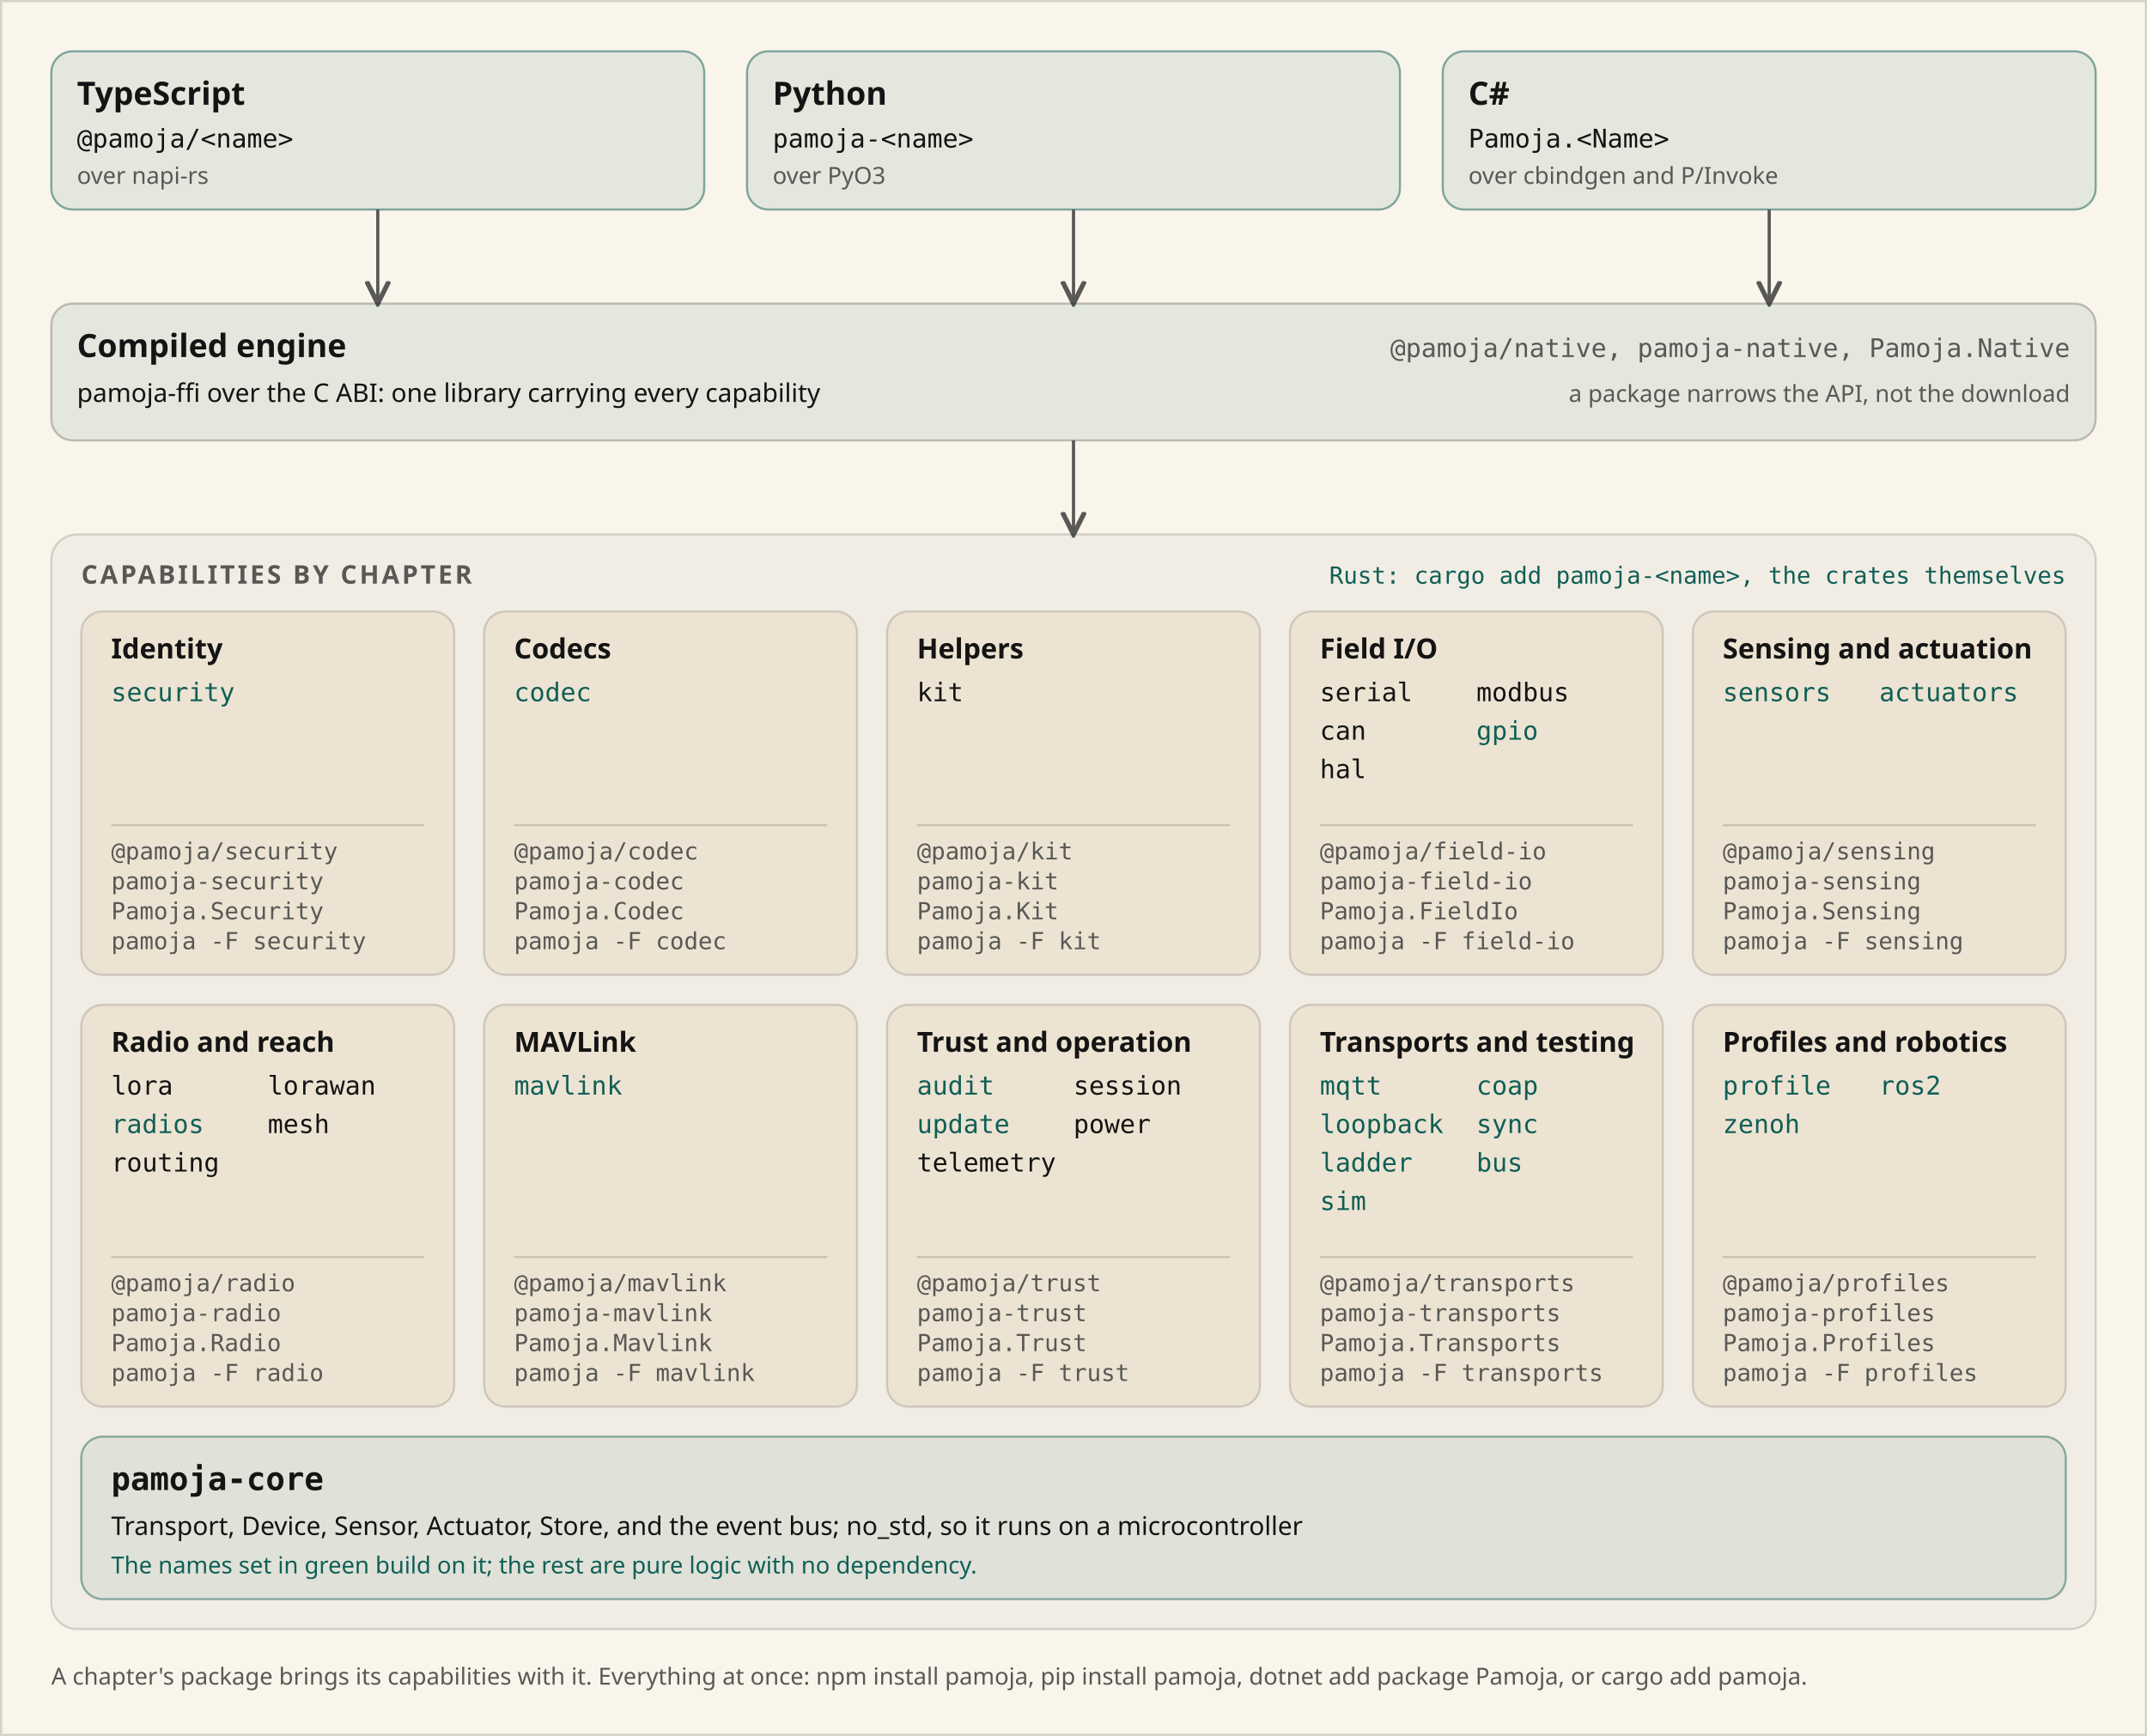
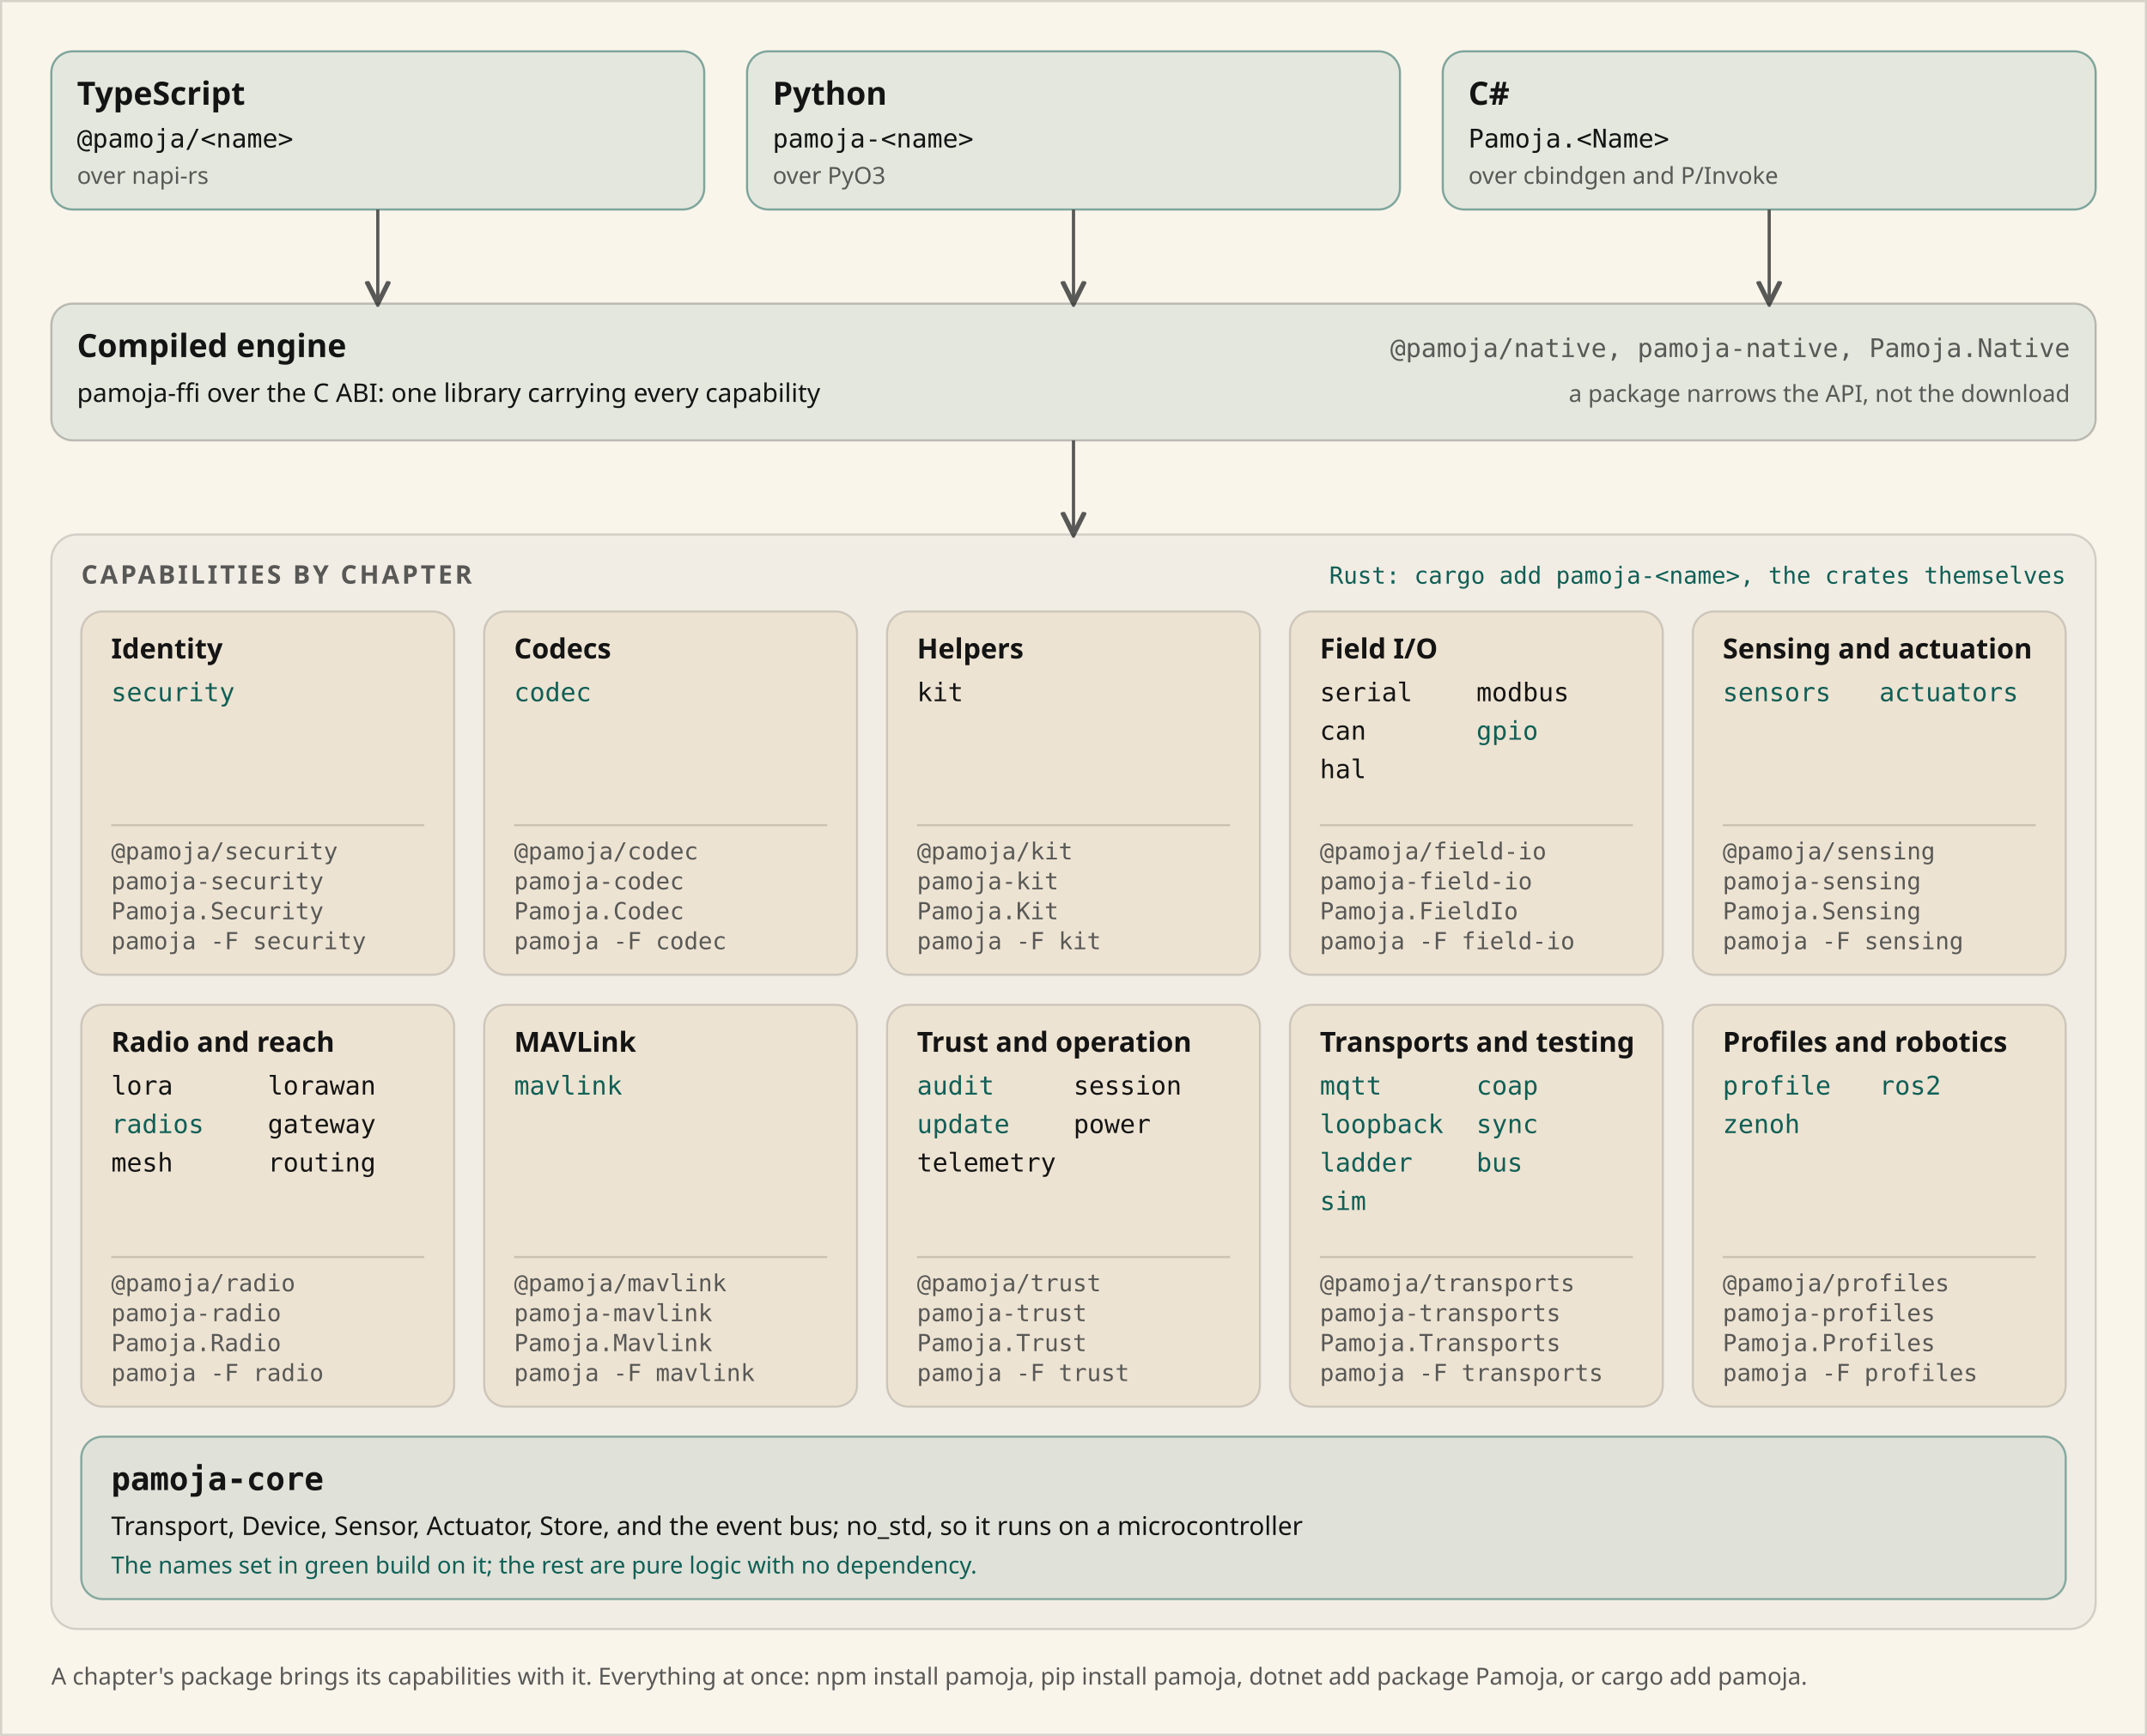
<svg xmlns="http://www.w3.org/2000/svg" width="1004" height="812" viewBox="0 0 1004 812" role="img" aria-labelledby="title">
  <defs>
    <marker id="head" viewBox="0 0 8 8" refX="7" refY="4" markerWidth="8" markerHeight="8" orient="auto">
      <path d="M0,0.5 L7,4 L0,7.5" fill="none" stroke="#585856" stroke-width="1.5" />
    </marker>
  </defs>
  <rect width="1004" height="812" fill="#faf5eb" />
  <rect x="0.5" y="0.5" width="1003" height="811" fill="none" stroke="rgba(20, 20, 20, 0.16)" stroke-width="1" />
  <rect x="24" y="24" width="305.333" height="74" rx="10" fill="rgba(15, 95, 86, 0.09)" stroke="rgba(15, 95, 86, 0.5)" />
  <text x="36" y="49" font-family="Archivo, 'Segoe UI', system-ui, -apple-system, sans-serif" font-size="15" font-weight="600" fill="#141414">TypeScript</text>
  <text x="36" y="69" font-family="'JetBrains Mono', Consolas, Menlo, monospace" font-size="12" font-weight="400" fill="#141414">@pamoja/&lt;name&gt;</text>
  <text x="36" y="86" font-family="Archivo, 'Segoe UI', system-ui, -apple-system, sans-serif" font-size="11" font-weight="400" fill="#585856">over napi-rs</text>
  <line x1="176.667" y1="98" x2="176.667" y2="142" stroke="#585856" stroke-width="1.5" marker-end="url(#head)" />
  <rect x="349.333" y="24" width="305.333" height="74" rx="10" fill="rgba(15, 95, 86, 0.09)" stroke="rgba(15, 95, 86, 0.5)" />
  <text x="361.333" y="49" font-family="Archivo, 'Segoe UI', system-ui, -apple-system, sans-serif" font-size="15" font-weight="600" fill="#141414">Python</text>
  <text x="361.333" y="69" font-family="'JetBrains Mono', Consolas, Menlo, monospace" font-size="12" font-weight="400" fill="#141414">pamoja-&lt;name&gt;</text>
  <text x="361.333" y="86" font-family="Archivo, 'Segoe UI', system-ui, -apple-system, sans-serif" font-size="11" font-weight="400" fill="#585856">over PyO3</text>
  <line x1="502" y1="98" x2="502" y2="142" stroke="#585856" stroke-width="1.5" marker-end="url(#head)" />
  <rect x="674.667" y="24" width="305.333" height="74" rx="10" fill="rgba(15, 95, 86, 0.09)" stroke="rgba(15, 95, 86, 0.5)" />
  <text x="686.667" y="49" font-family="Archivo, 'Segoe UI', system-ui, -apple-system, sans-serif" font-size="15" font-weight="600" fill="#141414">C#</text>
  <text x="686.667" y="69" font-family="'JetBrains Mono', Consolas, Menlo, monospace" font-size="12" font-weight="400" fill="#141414">Pamoja.&lt;Name&gt;</text>
  <text x="686.667" y="86" font-family="Archivo, 'Segoe UI', system-ui, -apple-system, sans-serif" font-size="11" font-weight="400" fill="#585856">over cbindgen and P/Invoke</text>
  <line x1="827.333" y1="98" x2="827.333" y2="142" stroke="#585856" stroke-width="1.5" marker-end="url(#head)" />
  <rect x="24" y="142" width="956" height="64" rx="10" fill="rgba(15, 95, 86, 0.09)" stroke="rgba(20, 20, 20, 0.24)" />
  <text x="36" y="167" font-family="Archivo, 'Segoe UI', system-ui, -apple-system, sans-serif" font-size="15" font-weight="600" fill="#141414">Compiled engine</text>
  <text x="36" y="188" font-family="Archivo, 'Segoe UI', system-ui, -apple-system, sans-serif" font-size="12" font-weight="400" fill="#141414">pamoja-ffi over the C ABI: one library carrying every capability</text>
  <text x="968" y="167" font-family="'JetBrains Mono', Consolas, Menlo, monospace" font-size="12" font-weight="400" fill="#585856" text-anchor="end">@pamoja/native, pamoja-native, Pamoja.Native</text>
  <text x="968" y="188" font-family="Archivo, 'Segoe UI', system-ui, -apple-system, sans-serif" font-size="11" font-weight="400" fill="#585856" text-anchor="end">a package narrows the API, not the download</text>
  <line x1="502" y1="206" x2="502" y2="250" stroke="#585856" stroke-width="1.5" marker-end="url(#head)" />
  <rect x="24" y="250" width="956" height="512" rx="12" fill="rgba(20, 20, 20, 0.035)" stroke="rgba(20, 20, 20, 0.16)" />
  <text x="38" y="273" font-family="Archivo, 'Segoe UI', system-ui, -apple-system, sans-serif" font-size="12" font-weight="600" fill="#585856" letter-spacing="1.2">CAPABILITIES BY CHAPTER</text>
  <text x="966" y="273" font-family="'JetBrains Mono', Consolas, Menlo, monospace" font-size="11" font-weight="500" fill="#0f5f56" text-anchor="end">Rust: cargo add pamoja-&lt;name&gt;, the crates themselves</text>
  <rect x="38" y="286" width="174.4" height="170" rx="10" fill="#ede3d2" stroke="rgba(20, 20, 20, 0.16)" />
  <text x="52" y="308" font-family="Archivo, 'Segoe UI', system-ui, -apple-system, sans-serif" font-size="13" font-weight="600" fill="#141414">Identity</text>
  <text x="52" y="328" font-family="'JetBrains Mono', Consolas, Menlo, monospace" font-size="12" font-weight="500" fill="#0f5f56">security</text>
  <line x1="52" y1="386" x2="198.4" y2="386" stroke="rgba(20, 20, 20, 0.16)" />
  <text x="52" y="402" font-family="'JetBrains Mono', Consolas, Menlo, monospace" font-size="11" font-weight="400" fill="#585856">@pamoja/security</text>
  <text x="52" y="416" font-family="'JetBrains Mono', Consolas, Menlo, monospace" font-size="11" font-weight="400" fill="#585856">pamoja-security</text>
  <text x="52" y="430" font-family="'JetBrains Mono', Consolas, Menlo, monospace" font-size="11" font-weight="400" fill="#585856">Pamoja.Security</text>
  <text x="52" y="444" font-family="'JetBrains Mono', Consolas, Menlo, monospace" font-size="11" font-weight="400" fill="#585856">pamoja -F security</text>
  <rect x="226.4" y="286" width="174.4" height="170" rx="10" fill="#ede3d2" stroke="rgba(20, 20, 20, 0.16)" />
  <text x="240.4" y="308" font-family="Archivo, 'Segoe UI', system-ui, -apple-system, sans-serif" font-size="13" font-weight="600" fill="#141414">Codecs</text>
  <text x="240.4" y="328" font-family="'JetBrains Mono', Consolas, Menlo, monospace" font-size="12" font-weight="500" fill="#0f5f56">codec</text>
  <line x1="240.4" y1="386" x2="386.8" y2="386" stroke="rgba(20, 20, 20, 0.16)" />
  <text x="240.4" y="402" font-family="'JetBrains Mono', Consolas, Menlo, monospace" font-size="11" font-weight="400" fill="#585856">@pamoja/codec</text>
  <text x="240.4" y="416" font-family="'JetBrains Mono', Consolas, Menlo, monospace" font-size="11" font-weight="400" fill="#585856">pamoja-codec</text>
  <text x="240.4" y="430" font-family="'JetBrains Mono', Consolas, Menlo, monospace" font-size="11" font-weight="400" fill="#585856">Pamoja.Codec</text>
  <text x="240.4" y="444" font-family="'JetBrains Mono', Consolas, Menlo, monospace" font-size="11" font-weight="400" fill="#585856">pamoja -F codec</text>
  <rect x="414.8" y="286" width="174.4" height="170" rx="10" fill="#ede3d2" stroke="rgba(20, 20, 20, 0.16)" />
  <text x="428.8" y="308" font-family="Archivo, 'Segoe UI', system-ui, -apple-system, sans-serif" font-size="13" font-weight="600" fill="#141414">Helpers</text>
  <text x="428.8" y="328" font-family="'JetBrains Mono', Consolas, Menlo, monospace" font-size="12" font-weight="500" fill="#141414">kit</text>
  <line x1="428.8" y1="386" x2="575.2" y2="386" stroke="rgba(20, 20, 20, 0.16)" />
  <text x="428.8" y="402" font-family="'JetBrains Mono', Consolas, Menlo, monospace" font-size="11" font-weight="400" fill="#585856">@pamoja/kit</text>
  <text x="428.8" y="416" font-family="'JetBrains Mono', Consolas, Menlo, monospace" font-size="11" font-weight="400" fill="#585856">pamoja-kit</text>
  <text x="428.8" y="430" font-family="'JetBrains Mono', Consolas, Menlo, monospace" font-size="11" font-weight="400" fill="#585856">Pamoja.Kit</text>
  <text x="428.8" y="444" font-family="'JetBrains Mono', Consolas, Menlo, monospace" font-size="11" font-weight="400" fill="#585856">pamoja -F kit</text>
  <rect x="603.2" y="286" width="174.4" height="170" rx="10" fill="#ede3d2" stroke="rgba(20, 20, 20, 0.16)" />
  <text x="617.2" y="308" font-family="Archivo, 'Segoe UI', system-ui, -apple-system, sans-serif" font-size="13" font-weight="600" fill="#141414">Field I/O</text>
  <text x="617.2" y="328" font-family="'JetBrains Mono', Consolas, Menlo, monospace" font-size="12" font-weight="500" fill="#141414">serial</text>
  <text x="690.4" y="328" font-family="'JetBrains Mono', Consolas, Menlo, monospace" font-size="12" font-weight="500" fill="#141414">modbus</text>
  <text x="617.2" y="346" font-family="'JetBrains Mono', Consolas, Menlo, monospace" font-size="12" font-weight="500" fill="#141414">can</text>
  <text x="690.4" y="346" font-family="'JetBrains Mono', Consolas, Menlo, monospace" font-size="12" font-weight="500" fill="#0f5f56">gpio</text>
  <text x="617.2" y="364" font-family="'JetBrains Mono', Consolas, Menlo, monospace" font-size="12" font-weight="500" fill="#141414">hal</text>
  <line x1="617.2" y1="386" x2="763.6" y2="386" stroke="rgba(20, 20, 20, 0.16)" />
  <text x="617.2" y="402" font-family="'JetBrains Mono', Consolas, Menlo, monospace" font-size="11" font-weight="400" fill="#585856">@pamoja/field-io</text>
  <text x="617.2" y="416" font-family="'JetBrains Mono', Consolas, Menlo, monospace" font-size="11" font-weight="400" fill="#585856">pamoja-field-io</text>
  <text x="617.2" y="430" font-family="'JetBrains Mono', Consolas, Menlo, monospace" font-size="11" font-weight="400" fill="#585856">Pamoja.FieldIo</text>
  <text x="617.2" y="444" font-family="'JetBrains Mono', Consolas, Menlo, monospace" font-size="11" font-weight="400" fill="#585856">pamoja -F field-io</text>
  <rect x="791.6" y="286" width="174.4" height="170" rx="10" fill="#ede3d2" stroke="rgba(20, 20, 20, 0.16)" />
  <text x="805.6" y="308" font-family="Archivo, 'Segoe UI', system-ui, -apple-system, sans-serif" font-size="13" font-weight="600" fill="#141414">Sensing and actuation</text>
  <text x="805.6" y="328" font-family="'JetBrains Mono', Consolas, Menlo, monospace" font-size="12" font-weight="500" fill="#0f5f56">sensors</text>
  <text x="878.8" y="328" font-family="'JetBrains Mono', Consolas, Menlo, monospace" font-size="12" font-weight="500" fill="#0f5f56">actuators</text>
  <line x1="805.6" y1="386" x2="952" y2="386" stroke="rgba(20, 20, 20, 0.16)" />
  <text x="805.6" y="402" font-family="'JetBrains Mono', Consolas, Menlo, monospace" font-size="11" font-weight="400" fill="#585856">@pamoja/sensing</text>
  <text x="805.6" y="416" font-family="'JetBrains Mono', Consolas, Menlo, monospace" font-size="11" font-weight="400" fill="#585856">pamoja-sensing</text>
  <text x="805.6" y="430" font-family="'JetBrains Mono', Consolas, Menlo, monospace" font-size="11" font-weight="400" fill="#585856">Pamoja.Sensing</text>
  <text x="805.6" y="444" font-family="'JetBrains Mono', Consolas, Menlo, monospace" font-size="11" font-weight="400" fill="#585856">pamoja -F sensing</text>
  <rect x="38" y="470" width="174.4" height="188" rx="10" fill="#ede3d2" stroke="rgba(20, 20, 20, 0.16)" />
  <text x="52" y="492" font-family="Archivo, 'Segoe UI', system-ui, -apple-system, sans-serif" font-size="13" font-weight="600" fill="#141414">Radio and reach</text>
  <text x="52" y="512" font-family="'JetBrains Mono', Consolas, Menlo, monospace" font-size="12" font-weight="500" fill="#141414">lora</text>
  <text x="125.2" y="512" font-family="'JetBrains Mono', Consolas, Menlo, monospace" font-size="12" font-weight="500" fill="#141414">lorawan</text>
  <text x="52" y="530" font-family="'JetBrains Mono', Consolas, Menlo, monospace" font-size="12" font-weight="500" fill="#0f5f56">radios</text>
-   <text x="125.2" y="530" font-family="'JetBrains Mono', Consolas, Menlo, monospace" font-size="12" font-weight="500" fill="#141414">mesh</text>
-   <text x="52" y="548" font-family="'JetBrains Mono', Consolas, Menlo, monospace" font-size="12" font-weight="500" fill="#141414">routing</text>
+   <text x="125.2" y="530" font-family="'JetBrains Mono', Consolas, Menlo, monospace" font-size="12" font-weight="500" fill="#141414">gateway</text>
+   <text x="52" y="548" font-family="'JetBrains Mono', Consolas, Menlo, monospace" font-size="12" font-weight="500" fill="#141414">mesh</text>
+   <text x="125.2" y="548" font-family="'JetBrains Mono', Consolas, Menlo, monospace" font-size="12" font-weight="500" fill="#141414">routing</text>
  <line x1="52" y1="588" x2="198.4" y2="588" stroke="rgba(20, 20, 20, 0.16)" />
  <text x="52" y="604" font-family="'JetBrains Mono', Consolas, Menlo, monospace" font-size="11" font-weight="400" fill="#585856">@pamoja/radio</text>
  <text x="52" y="618" font-family="'JetBrains Mono', Consolas, Menlo, monospace" font-size="11" font-weight="400" fill="#585856">pamoja-radio</text>
  <text x="52" y="632" font-family="'JetBrains Mono', Consolas, Menlo, monospace" font-size="11" font-weight="400" fill="#585856">Pamoja.Radio</text>
  <text x="52" y="646" font-family="'JetBrains Mono', Consolas, Menlo, monospace" font-size="11" font-weight="400" fill="#585856">pamoja -F radio</text>
  <rect x="226.4" y="470" width="174.4" height="188" rx="10" fill="#ede3d2" stroke="rgba(20, 20, 20, 0.16)" />
  <text x="240.4" y="492" font-family="Archivo, 'Segoe UI', system-ui, -apple-system, sans-serif" font-size="13" font-weight="600" fill="#141414">MAVLink</text>
  <text x="240.4" y="512" font-family="'JetBrains Mono', Consolas, Menlo, monospace" font-size="12" font-weight="500" fill="#0f5f56">mavlink</text>
  <line x1="240.4" y1="588" x2="386.8" y2="588" stroke="rgba(20, 20, 20, 0.16)" />
  <text x="240.4" y="604" font-family="'JetBrains Mono', Consolas, Menlo, monospace" font-size="11" font-weight="400" fill="#585856">@pamoja/mavlink</text>
  <text x="240.4" y="618" font-family="'JetBrains Mono', Consolas, Menlo, monospace" font-size="11" font-weight="400" fill="#585856">pamoja-mavlink</text>
  <text x="240.4" y="632" font-family="'JetBrains Mono', Consolas, Menlo, monospace" font-size="11" font-weight="400" fill="#585856">Pamoja.Mavlink</text>
  <text x="240.4" y="646" font-family="'JetBrains Mono', Consolas, Menlo, monospace" font-size="11" font-weight="400" fill="#585856">pamoja -F mavlink</text>
  <rect x="414.8" y="470" width="174.4" height="188" rx="10" fill="#ede3d2" stroke="rgba(20, 20, 20, 0.16)" />
  <text x="428.8" y="492" font-family="Archivo, 'Segoe UI', system-ui, -apple-system, sans-serif" font-size="13" font-weight="600" fill="#141414">Trust and operation</text>
  <text x="428.8" y="512" font-family="'JetBrains Mono', Consolas, Menlo, monospace" font-size="12" font-weight="500" fill="#0f5f56">audit</text>
  <text x="502" y="512" font-family="'JetBrains Mono', Consolas, Menlo, monospace" font-size="12" font-weight="500" fill="#141414">session</text>
  <text x="428.8" y="530" font-family="'JetBrains Mono', Consolas, Menlo, monospace" font-size="12" font-weight="500" fill="#0f5f56">update</text>
  <text x="502" y="530" font-family="'JetBrains Mono', Consolas, Menlo, monospace" font-size="12" font-weight="500" fill="#141414">power</text>
  <text x="428.8" y="548" font-family="'JetBrains Mono', Consolas, Menlo, monospace" font-size="12" font-weight="500" fill="#141414">telemetry</text>
  <line x1="428.8" y1="588" x2="575.2" y2="588" stroke="rgba(20, 20, 20, 0.16)" />
  <text x="428.8" y="604" font-family="'JetBrains Mono', Consolas, Menlo, monospace" font-size="11" font-weight="400" fill="#585856">@pamoja/trust</text>
  <text x="428.8" y="618" font-family="'JetBrains Mono', Consolas, Menlo, monospace" font-size="11" font-weight="400" fill="#585856">pamoja-trust</text>
  <text x="428.8" y="632" font-family="'JetBrains Mono', Consolas, Menlo, monospace" font-size="11" font-weight="400" fill="#585856">Pamoja.Trust</text>
  <text x="428.8" y="646" font-family="'JetBrains Mono', Consolas, Menlo, monospace" font-size="11" font-weight="400" fill="#585856">pamoja -F trust</text>
  <rect x="603.2" y="470" width="174.4" height="188" rx="10" fill="#ede3d2" stroke="rgba(20, 20, 20, 0.16)" />
  <text x="617.2" y="492" font-family="Archivo, 'Segoe UI', system-ui, -apple-system, sans-serif" font-size="13" font-weight="600" fill="#141414">Transports and testing</text>
  <text x="617.2" y="512" font-family="'JetBrains Mono', Consolas, Menlo, monospace" font-size="12" font-weight="500" fill="#0f5f56">mqtt</text>
  <text x="690.4" y="512" font-family="'JetBrains Mono', Consolas, Menlo, monospace" font-size="12" font-weight="500" fill="#0f5f56">coap</text>
  <text x="617.2" y="530" font-family="'JetBrains Mono', Consolas, Menlo, monospace" font-size="12" font-weight="500" fill="#0f5f56">loopback</text>
  <text x="690.4" y="530" font-family="'JetBrains Mono', Consolas, Menlo, monospace" font-size="12" font-weight="500" fill="#0f5f56">sync</text>
  <text x="617.2" y="548" font-family="'JetBrains Mono', Consolas, Menlo, monospace" font-size="12" font-weight="500" fill="#0f5f56">ladder</text>
  <text x="690.4" y="548" font-family="'JetBrains Mono', Consolas, Menlo, monospace" font-size="12" font-weight="500" fill="#0f5f56">bus</text>
  <text x="617.2" y="566" font-family="'JetBrains Mono', Consolas, Menlo, monospace" font-size="12" font-weight="500" fill="#0f5f56">sim</text>
  <line x1="617.2" y1="588" x2="763.6" y2="588" stroke="rgba(20, 20, 20, 0.16)" />
  <text x="617.2" y="604" font-family="'JetBrains Mono', Consolas, Menlo, monospace" font-size="11" font-weight="400" fill="#585856">@pamoja/transports</text>
  <text x="617.2" y="618" font-family="'JetBrains Mono', Consolas, Menlo, monospace" font-size="11" font-weight="400" fill="#585856">pamoja-transports</text>
  <text x="617.2" y="632" font-family="'JetBrains Mono', Consolas, Menlo, monospace" font-size="11" font-weight="400" fill="#585856">Pamoja.Transports</text>
  <text x="617.2" y="646" font-family="'JetBrains Mono', Consolas, Menlo, monospace" font-size="11" font-weight="400" fill="#585856">pamoja -F transports</text>
  <rect x="791.6" y="470" width="174.4" height="188" rx="10" fill="#ede3d2" stroke="rgba(20, 20, 20, 0.16)" />
  <text x="805.6" y="492" font-family="Archivo, 'Segoe UI', system-ui, -apple-system, sans-serif" font-size="13" font-weight="600" fill="#141414">Profiles and robotics</text>
  <text x="805.6" y="512" font-family="'JetBrains Mono', Consolas, Menlo, monospace" font-size="12" font-weight="500" fill="#0f5f56">profile</text>
  <text x="878.8" y="512" font-family="'JetBrains Mono', Consolas, Menlo, monospace" font-size="12" font-weight="500" fill="#0f5f56">ros2</text>
  <text x="805.6" y="530" font-family="'JetBrains Mono', Consolas, Menlo, monospace" font-size="12" font-weight="500" fill="#0f5f56">zenoh</text>
  <line x1="805.6" y1="588" x2="952" y2="588" stroke="rgba(20, 20, 20, 0.16)" />
  <text x="805.6" y="604" font-family="'JetBrains Mono', Consolas, Menlo, monospace" font-size="11" font-weight="400" fill="#585856">@pamoja/profiles</text>
  <text x="805.6" y="618" font-family="'JetBrains Mono', Consolas, Menlo, monospace" font-size="11" font-weight="400" fill="#585856">pamoja-profiles</text>
  <text x="805.6" y="632" font-family="'JetBrains Mono', Consolas, Menlo, monospace" font-size="11" font-weight="400" fill="#585856">Pamoja.Profiles</text>
  <text x="805.6" y="646" font-family="'JetBrains Mono', Consolas, Menlo, monospace" font-size="11" font-weight="400" fill="#585856">pamoja -F profiles</text>
  <rect x="38" y="672" width="928" height="76" rx="10" fill="rgba(15, 95, 86, 0.08)" stroke="rgba(15, 95, 86, 0.45)" />
  <text x="52" y="697" font-family="'JetBrains Mono', Consolas, Menlo, monospace" font-size="15" font-weight="600" fill="#141414">pamoja-core</text>
  <text x="52" y="718" font-family="Archivo, 'Segoe UI', system-ui, -apple-system, sans-serif" font-size="12" font-weight="400" fill="#141414">Transport, Device, Sensor, Actuator, Store, and the event bus; no_std, so it runs on a microcontroller</text>
  <text x="52" y="736" font-family="Archivo, 'Segoe UI', system-ui, -apple-system, sans-serif" font-size="11" font-weight="400" fill="#0f5f56">The names set in green build on it; the rest are pure logic with no dependency.</text>
  <text x="24" y="788" font-family="Archivo, 'Segoe UI', system-ui, -apple-system, sans-serif" font-size="11" font-weight="400" fill="#585856">A chapter's package brings its capabilities with it. Everything at once: npm install pamoja, pip install pamoja, dotnet add package Pamoja, or cargo add pamoja.</text>
</svg>
